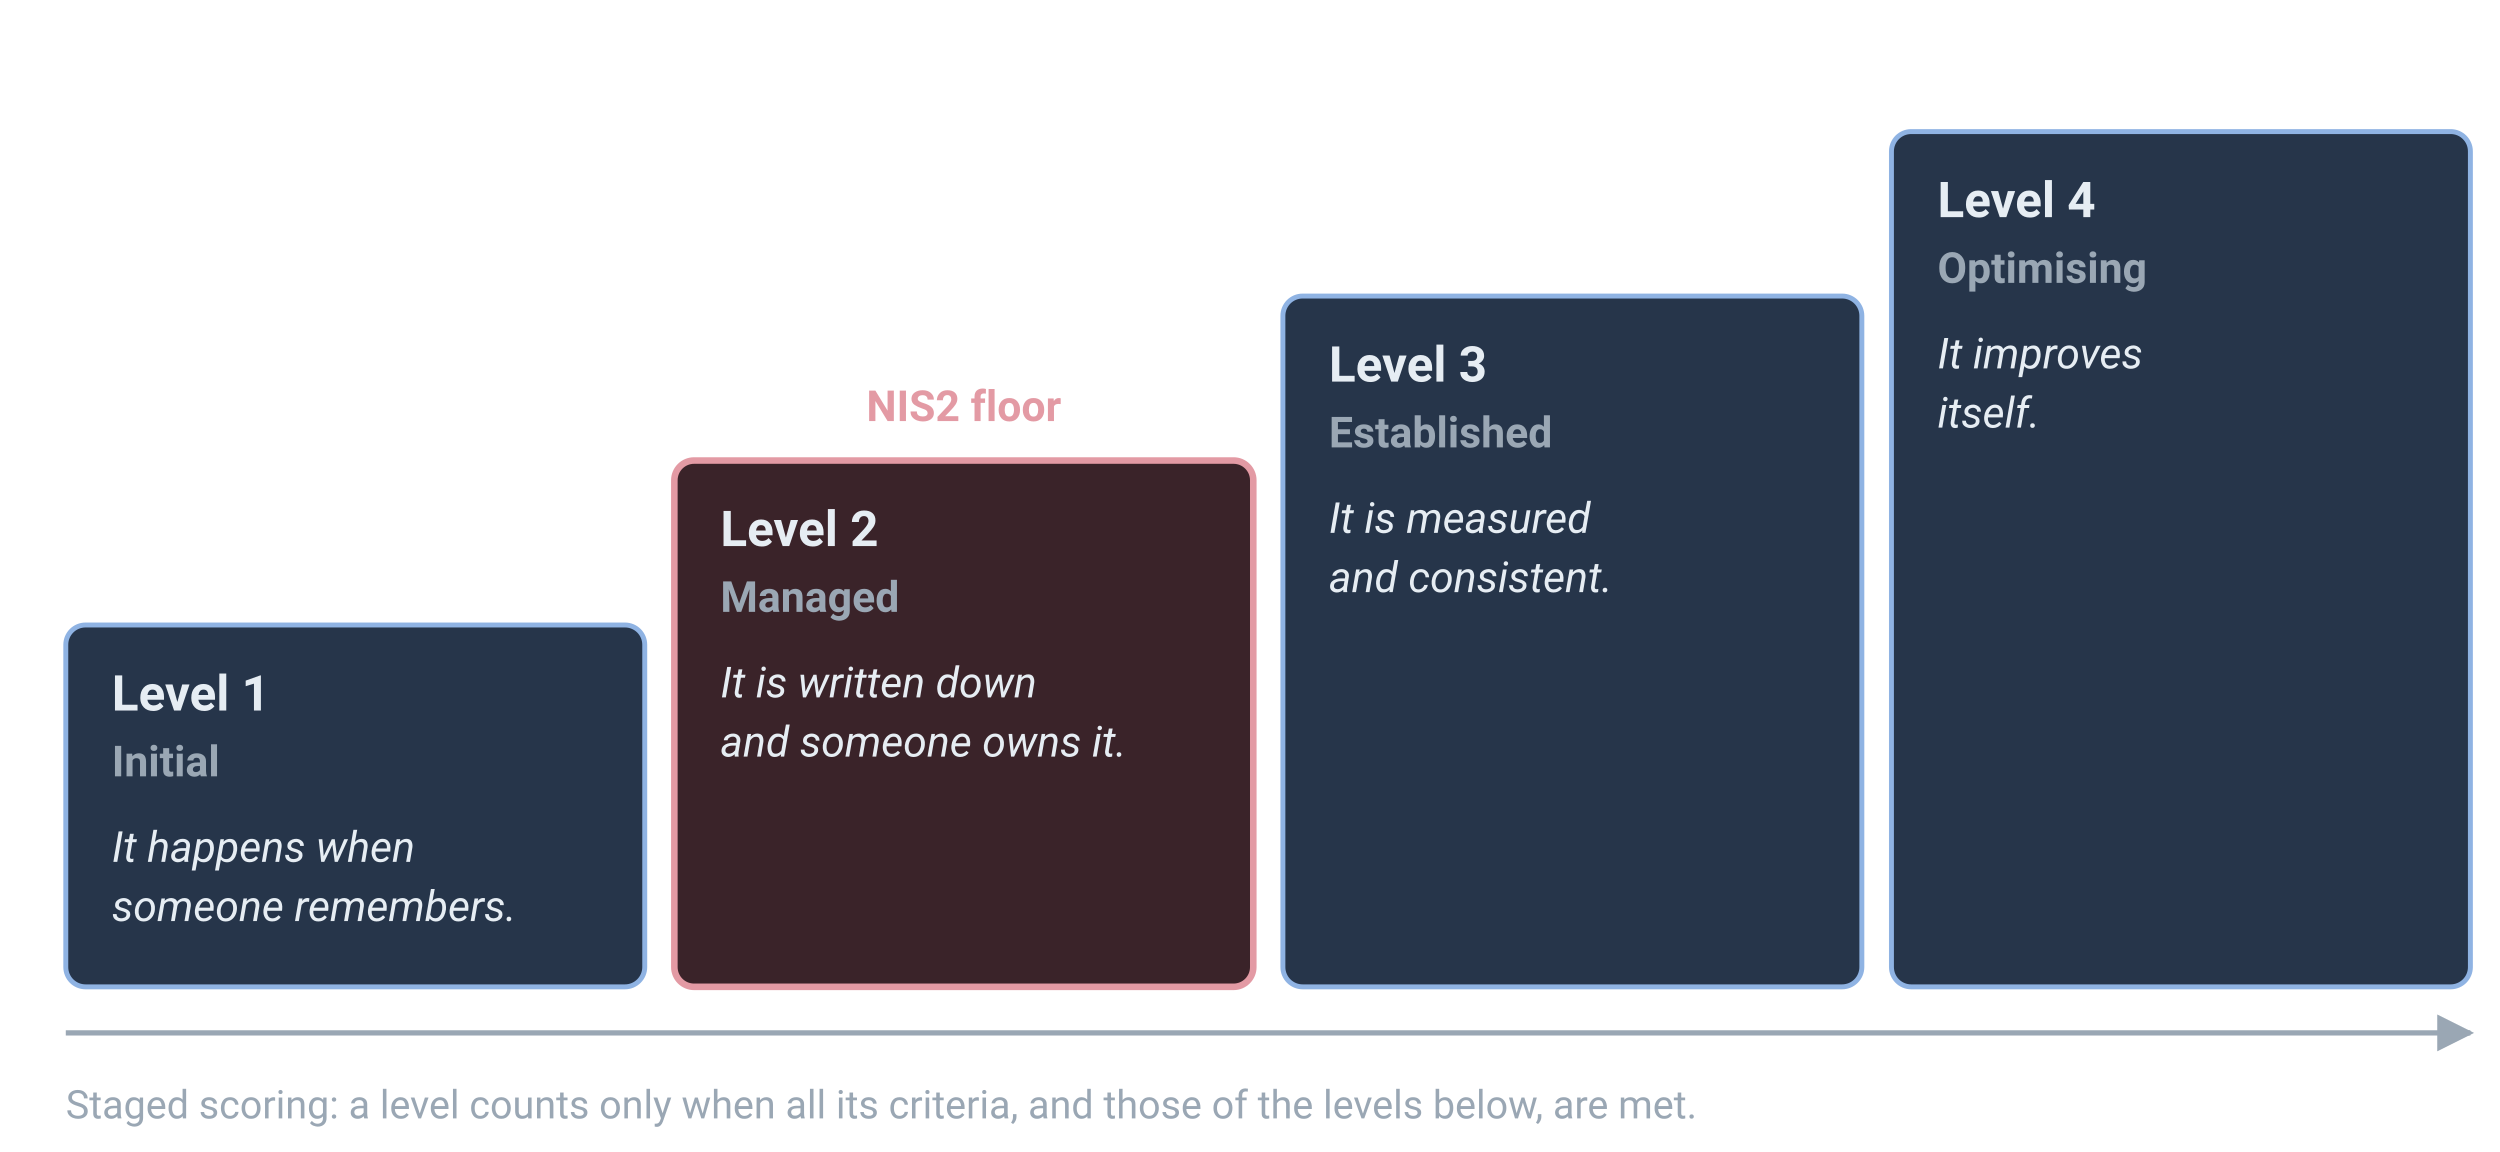
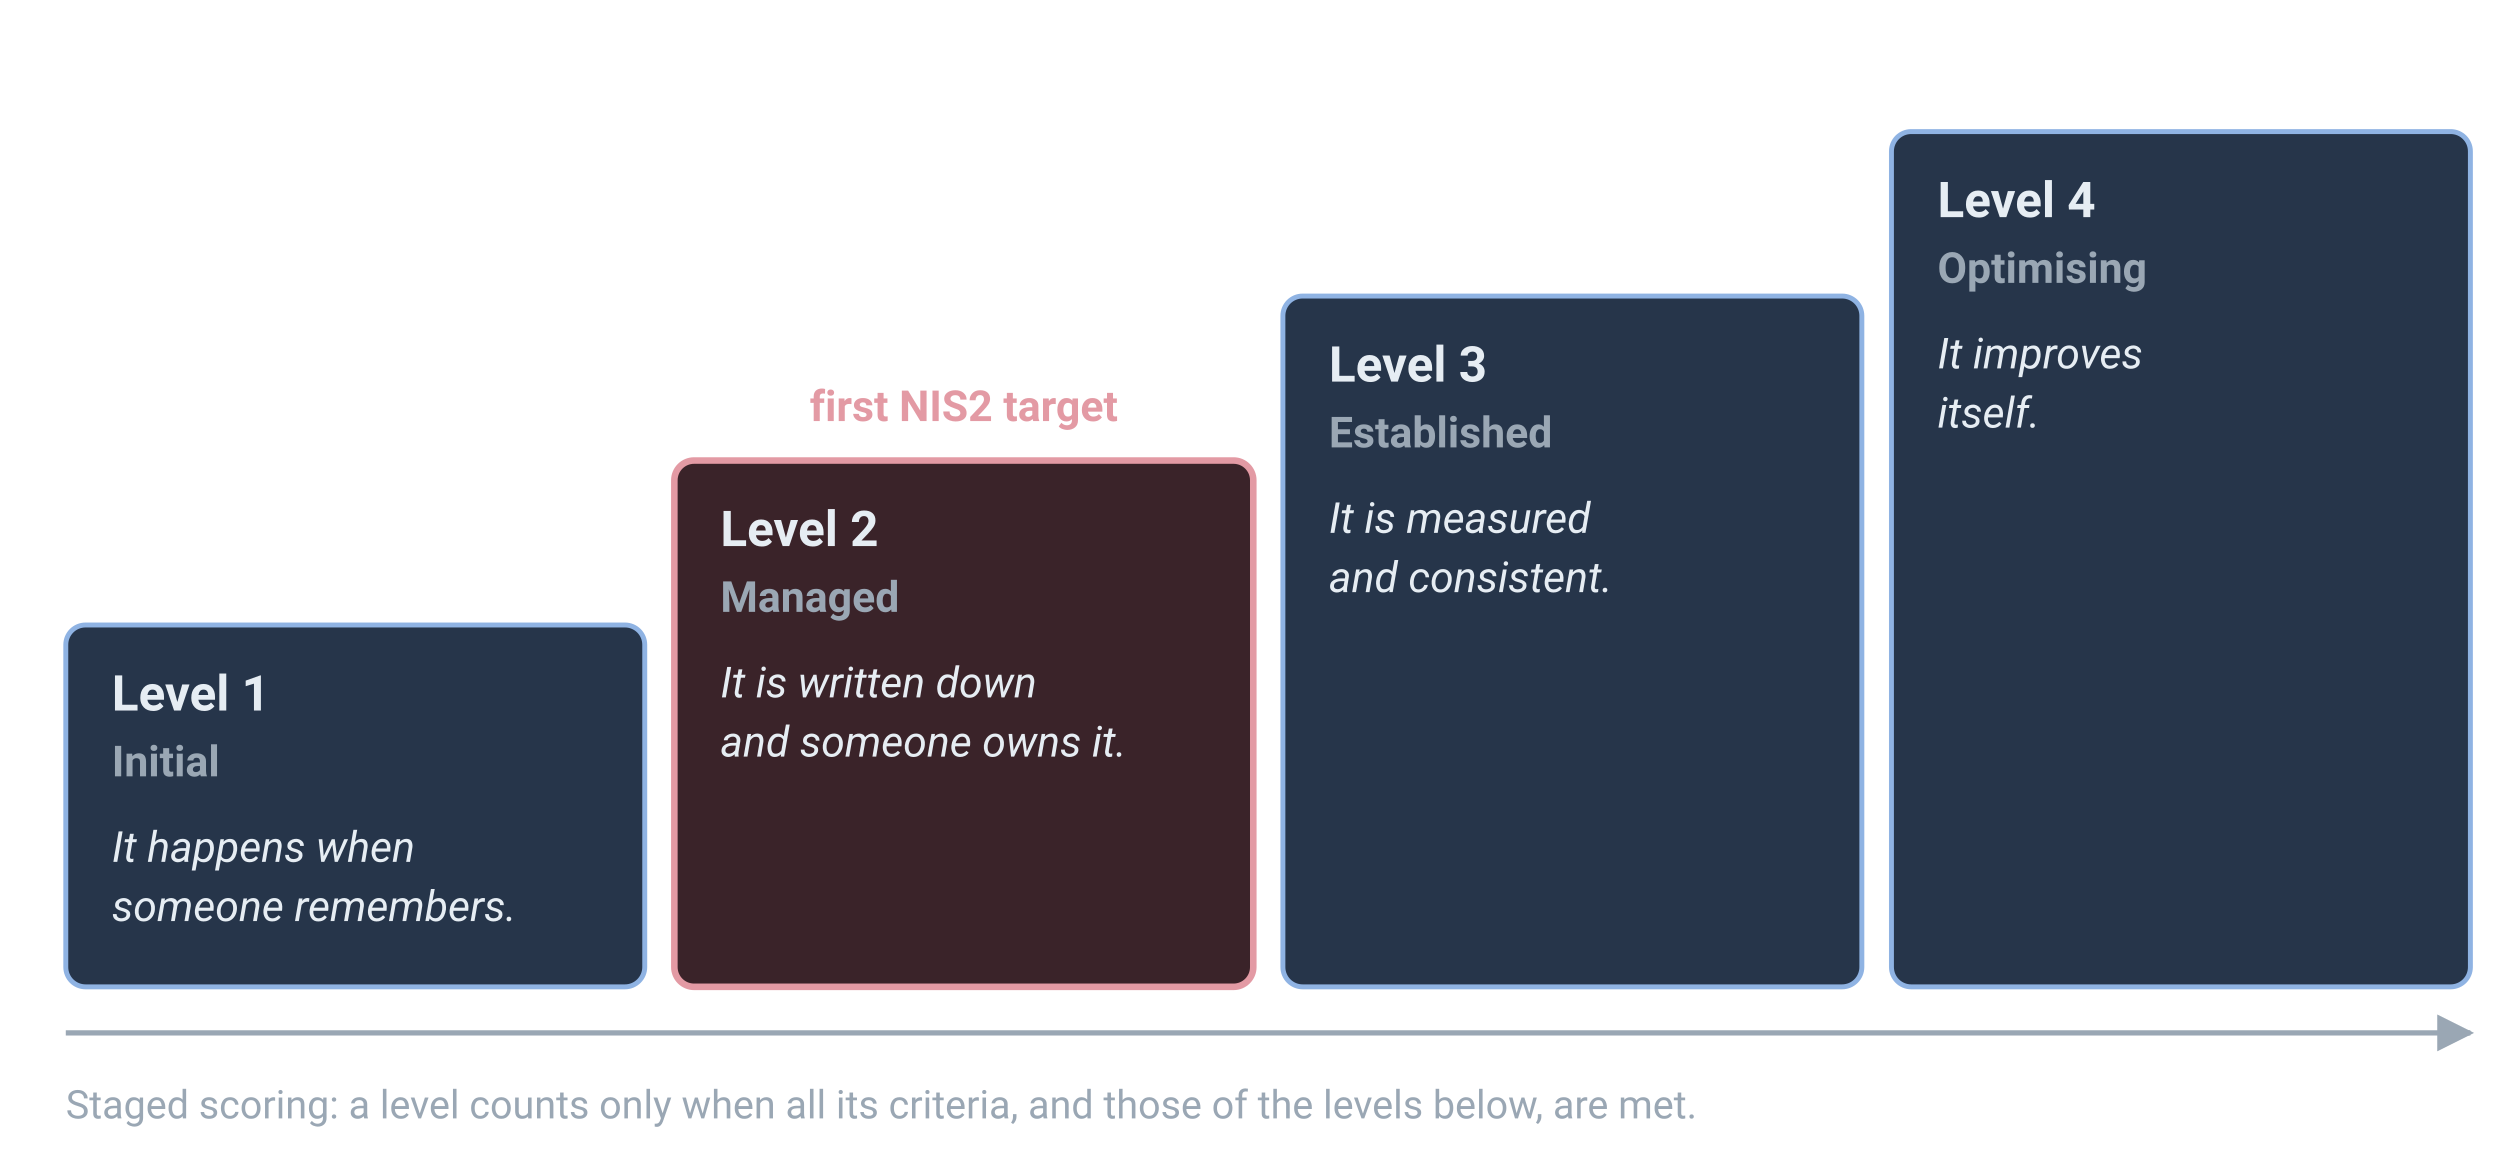
<svg xmlns="http://www.w3.org/2000/svg" viewBox="0 0 760 350" width="760" height="350" role="img" aria-labelledby="title desc" font-family="'IBM Plex Sans', -apple-system, 'Segoe UI', Roboto, Helvetica, Arial, sans-serif">
  <defs>
    <marker id="arr" viewBox="0 0 10 10" refX="9" refY="5" markerWidth="7" markerHeight="7" orient="auto-start-reverse">
      <path d="M0,0 L10,5 L0,10 z" fill="#9aa7b4" />
    </marker>
    <marker id="arr-eu" viewBox="0 0 10 10" refX="9" refY="5" markerWidth="7" markerHeight="7" orient="auto-start-reverse">
      <path d="M0,0 L10,5 L0,10 z" fill="#8fb3e3" />
    </marker>
  </defs>
  <rect x="20" y="190" width="176" height="110" rx="6" fill="#26354a" stroke="#8fb3e3" stroke-width="1.5" />
  <text x="34" y="216" font-size="15" font-weight="700" fill="#e6edf3" text-anchor="start">Level 1</text>
  <text x="34" y="236" font-size="13" font-weight="600" fill="#9aa7b4" text-anchor="start">Initial</text>
  <text x="34" y="262" font-size="13" font-weight="400" fill="#e6edf3" text-anchor="start" font-style="italic">It happens when</text>
  <text x="34" y="280" font-size="13" font-weight="400" fill="#e6edf3" text-anchor="start" font-style="italic">someone remembers.</text>
  <rect x="205" y="140" width="176" height="160" rx="6" fill="#3a2329" stroke="#e39aa4" stroke-width="2" />
-   <text x="293.0" y="128" font-size="13" font-weight="700" fill="#e39aa4" text-anchor="middle">NIS2 floor</text>
+   <text x="293.0" y="128" font-size="13" font-weight="700" fill="#e39aa4" text-anchor="middle">first NIS2 target</text>
  <text x="219" y="166" font-size="15" font-weight="700" fill="#e6edf3" text-anchor="start">Level 2</text>
  <text x="219" y="186" font-size="13" font-weight="600" fill="#9aa7b4" text-anchor="start">Managed</text>
  <text x="219" y="212" font-size="13" font-weight="400" fill="#e6edf3" text-anchor="start" font-style="italic">It is written down</text>
  <text x="219" y="230" font-size="13" font-weight="400" fill="#e6edf3" text-anchor="start" font-style="italic">and someone owns it.</text>
  <rect x="390" y="90" width="176" height="210" rx="6" fill="#26354a" stroke="#8fb3e3" stroke-width="1.5" />
  <text x="404" y="116" font-size="15" font-weight="700" fill="#e6edf3" text-anchor="start">Level 3</text>
  <text x="404" y="136" font-size="13" font-weight="600" fill="#9aa7b4" text-anchor="start">Established</text>
  <text x="404" y="162" font-size="13" font-weight="400" fill="#e6edf3" text-anchor="start" font-style="italic">It is measured</text>
  <text x="404" y="180" font-size="13" font-weight="400" fill="#e6edf3" text-anchor="start" font-style="italic">and consistent.</text>
  <rect x="575" y="40" width="176" height="260" rx="6" fill="#26354a" stroke="#8fb3e3" stroke-width="1.5" />
  <text x="589" y="66" font-size="15" font-weight="700" fill="#e6edf3" text-anchor="start">Level 4</text>
  <text x="589" y="86" font-size="13" font-weight="600" fill="#9aa7b4" text-anchor="start">Optimising</text>
  <text x="589" y="112" font-size="13" font-weight="400" fill="#e6edf3" text-anchor="start" font-style="italic">It improves</text>
  <text x="589" y="130" font-size="13" font-weight="400" fill="#e6edf3" text-anchor="start" font-style="italic">itself.</text>
  <path d="M20,314 L751,314" fill="none" stroke="#9aa7b4" stroke-width="1.6" marker-end="url(#arr)" />
  <text x="20" y="340" font-size="12" font-weight="400" fill="#9aa7b4" text-anchor="start">Staged scoring: a level counts only when all its criteria, and those of the levels below, are met.</text>
</svg>
